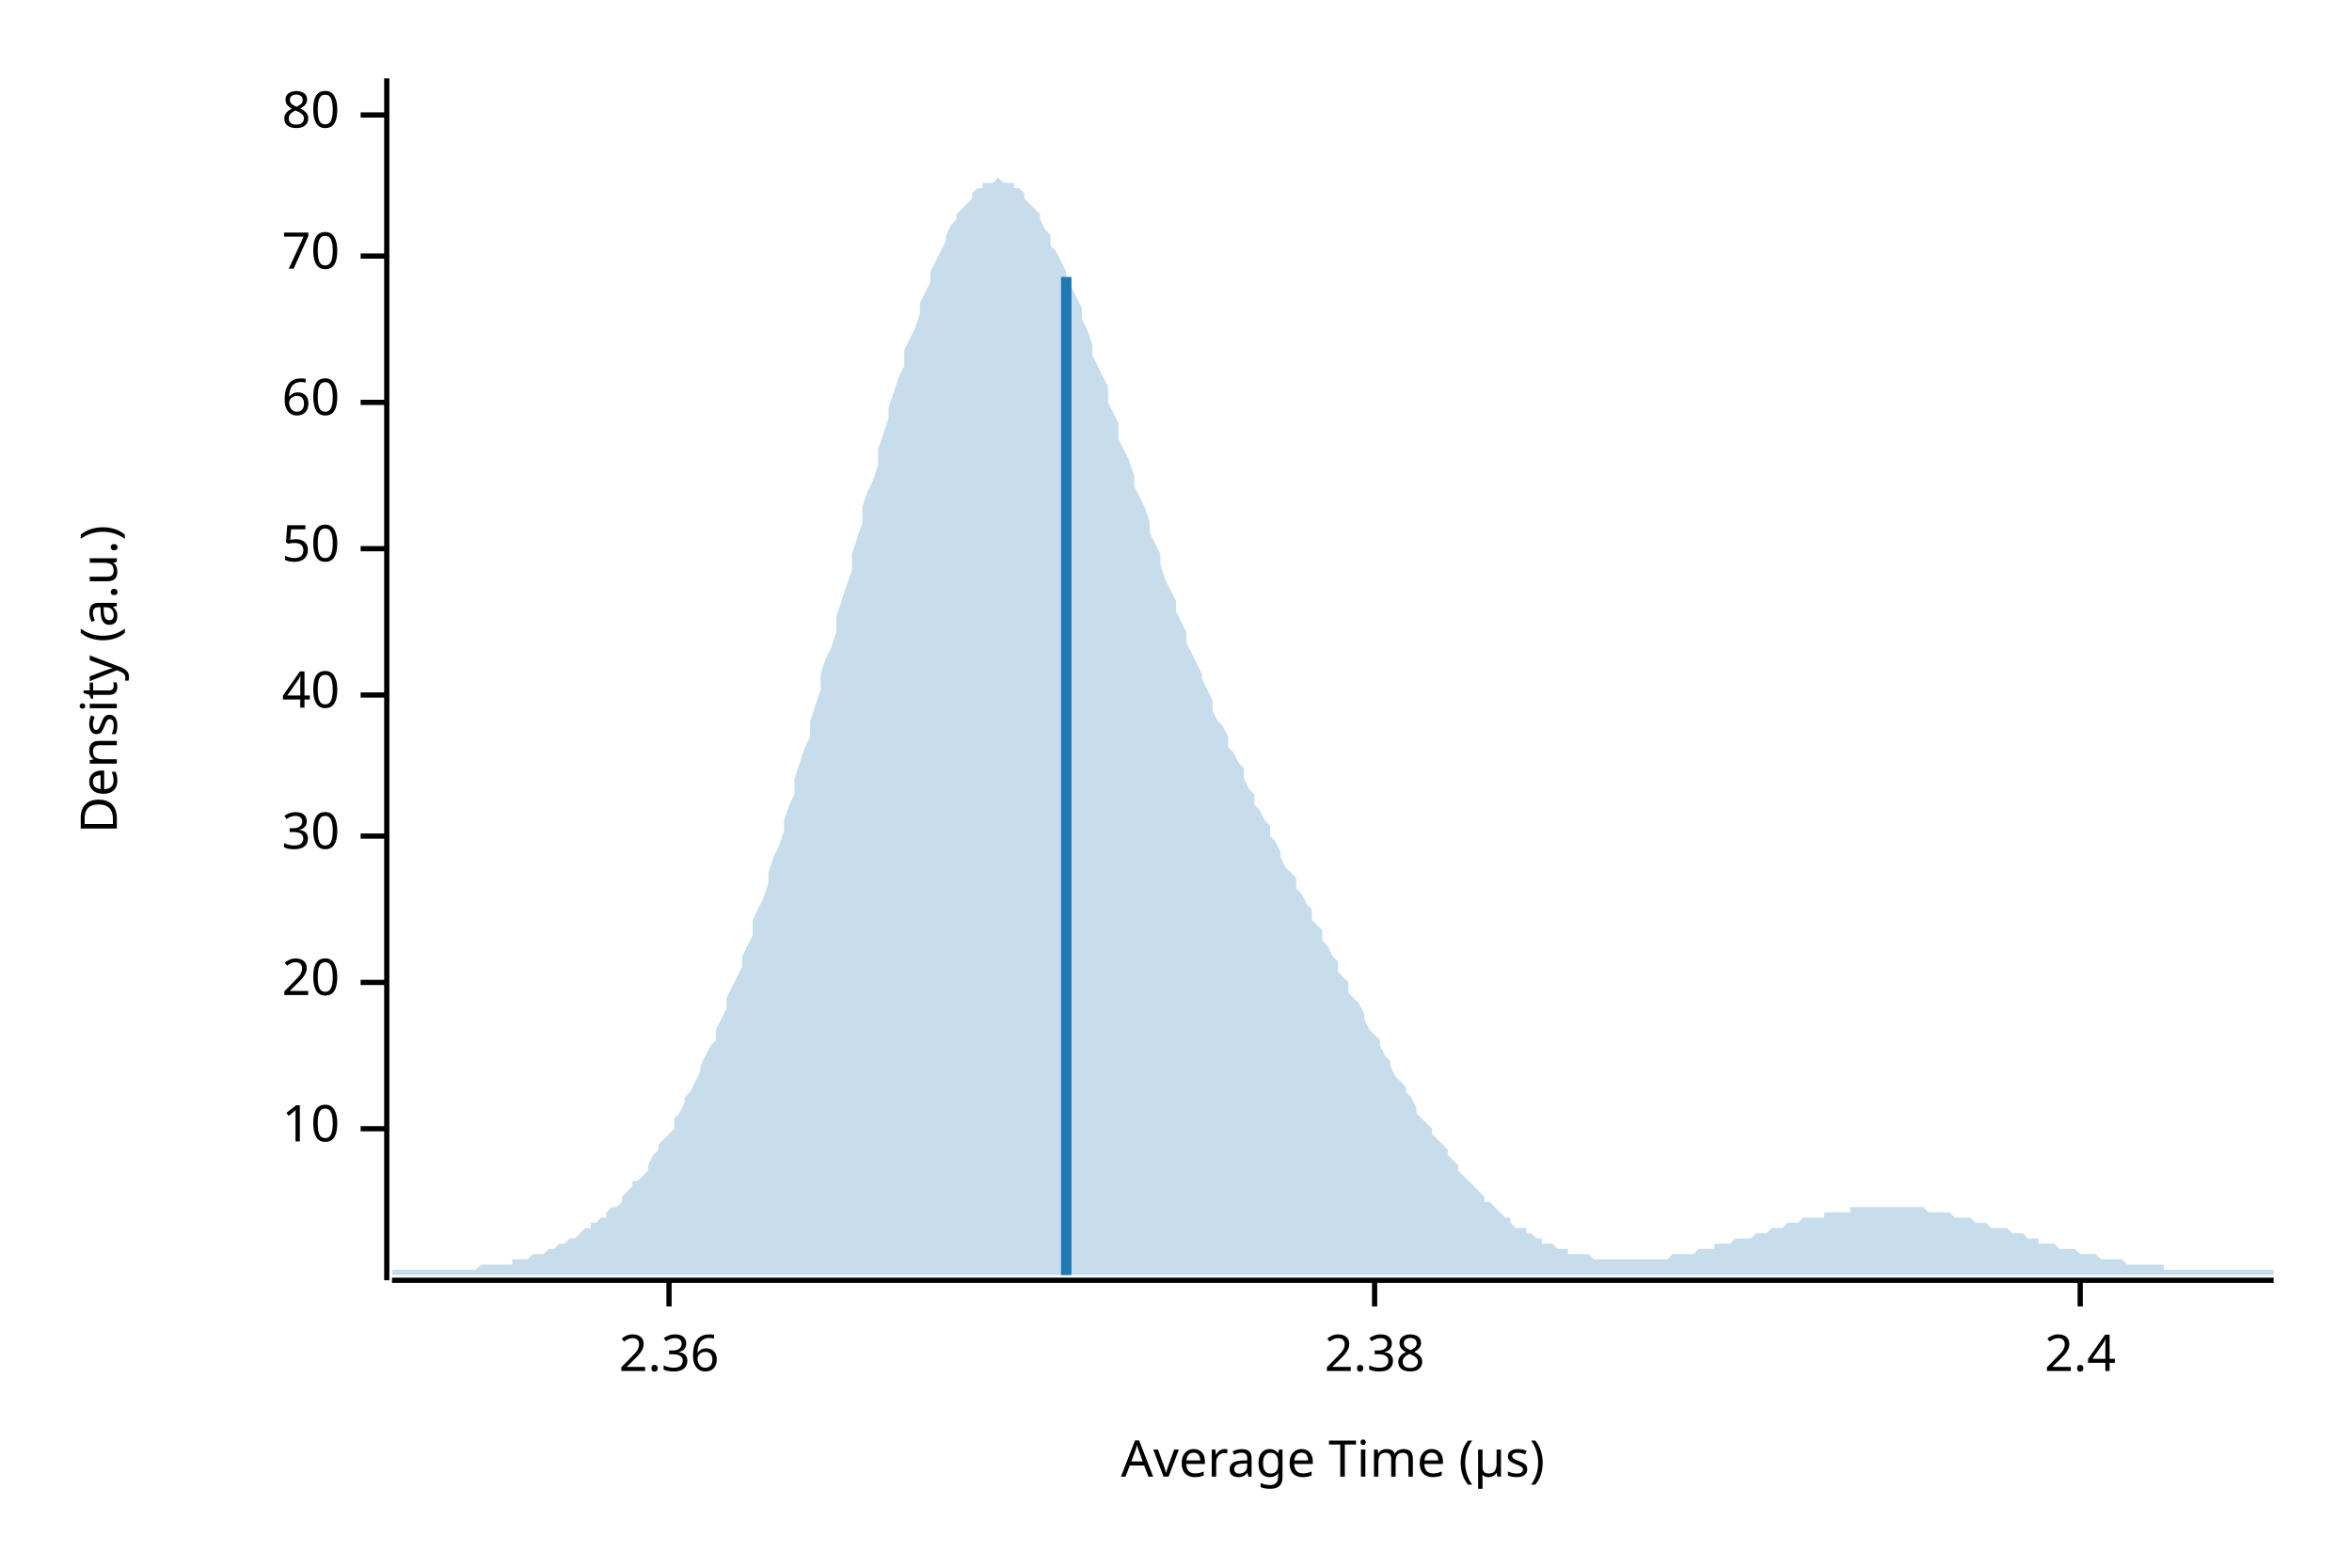
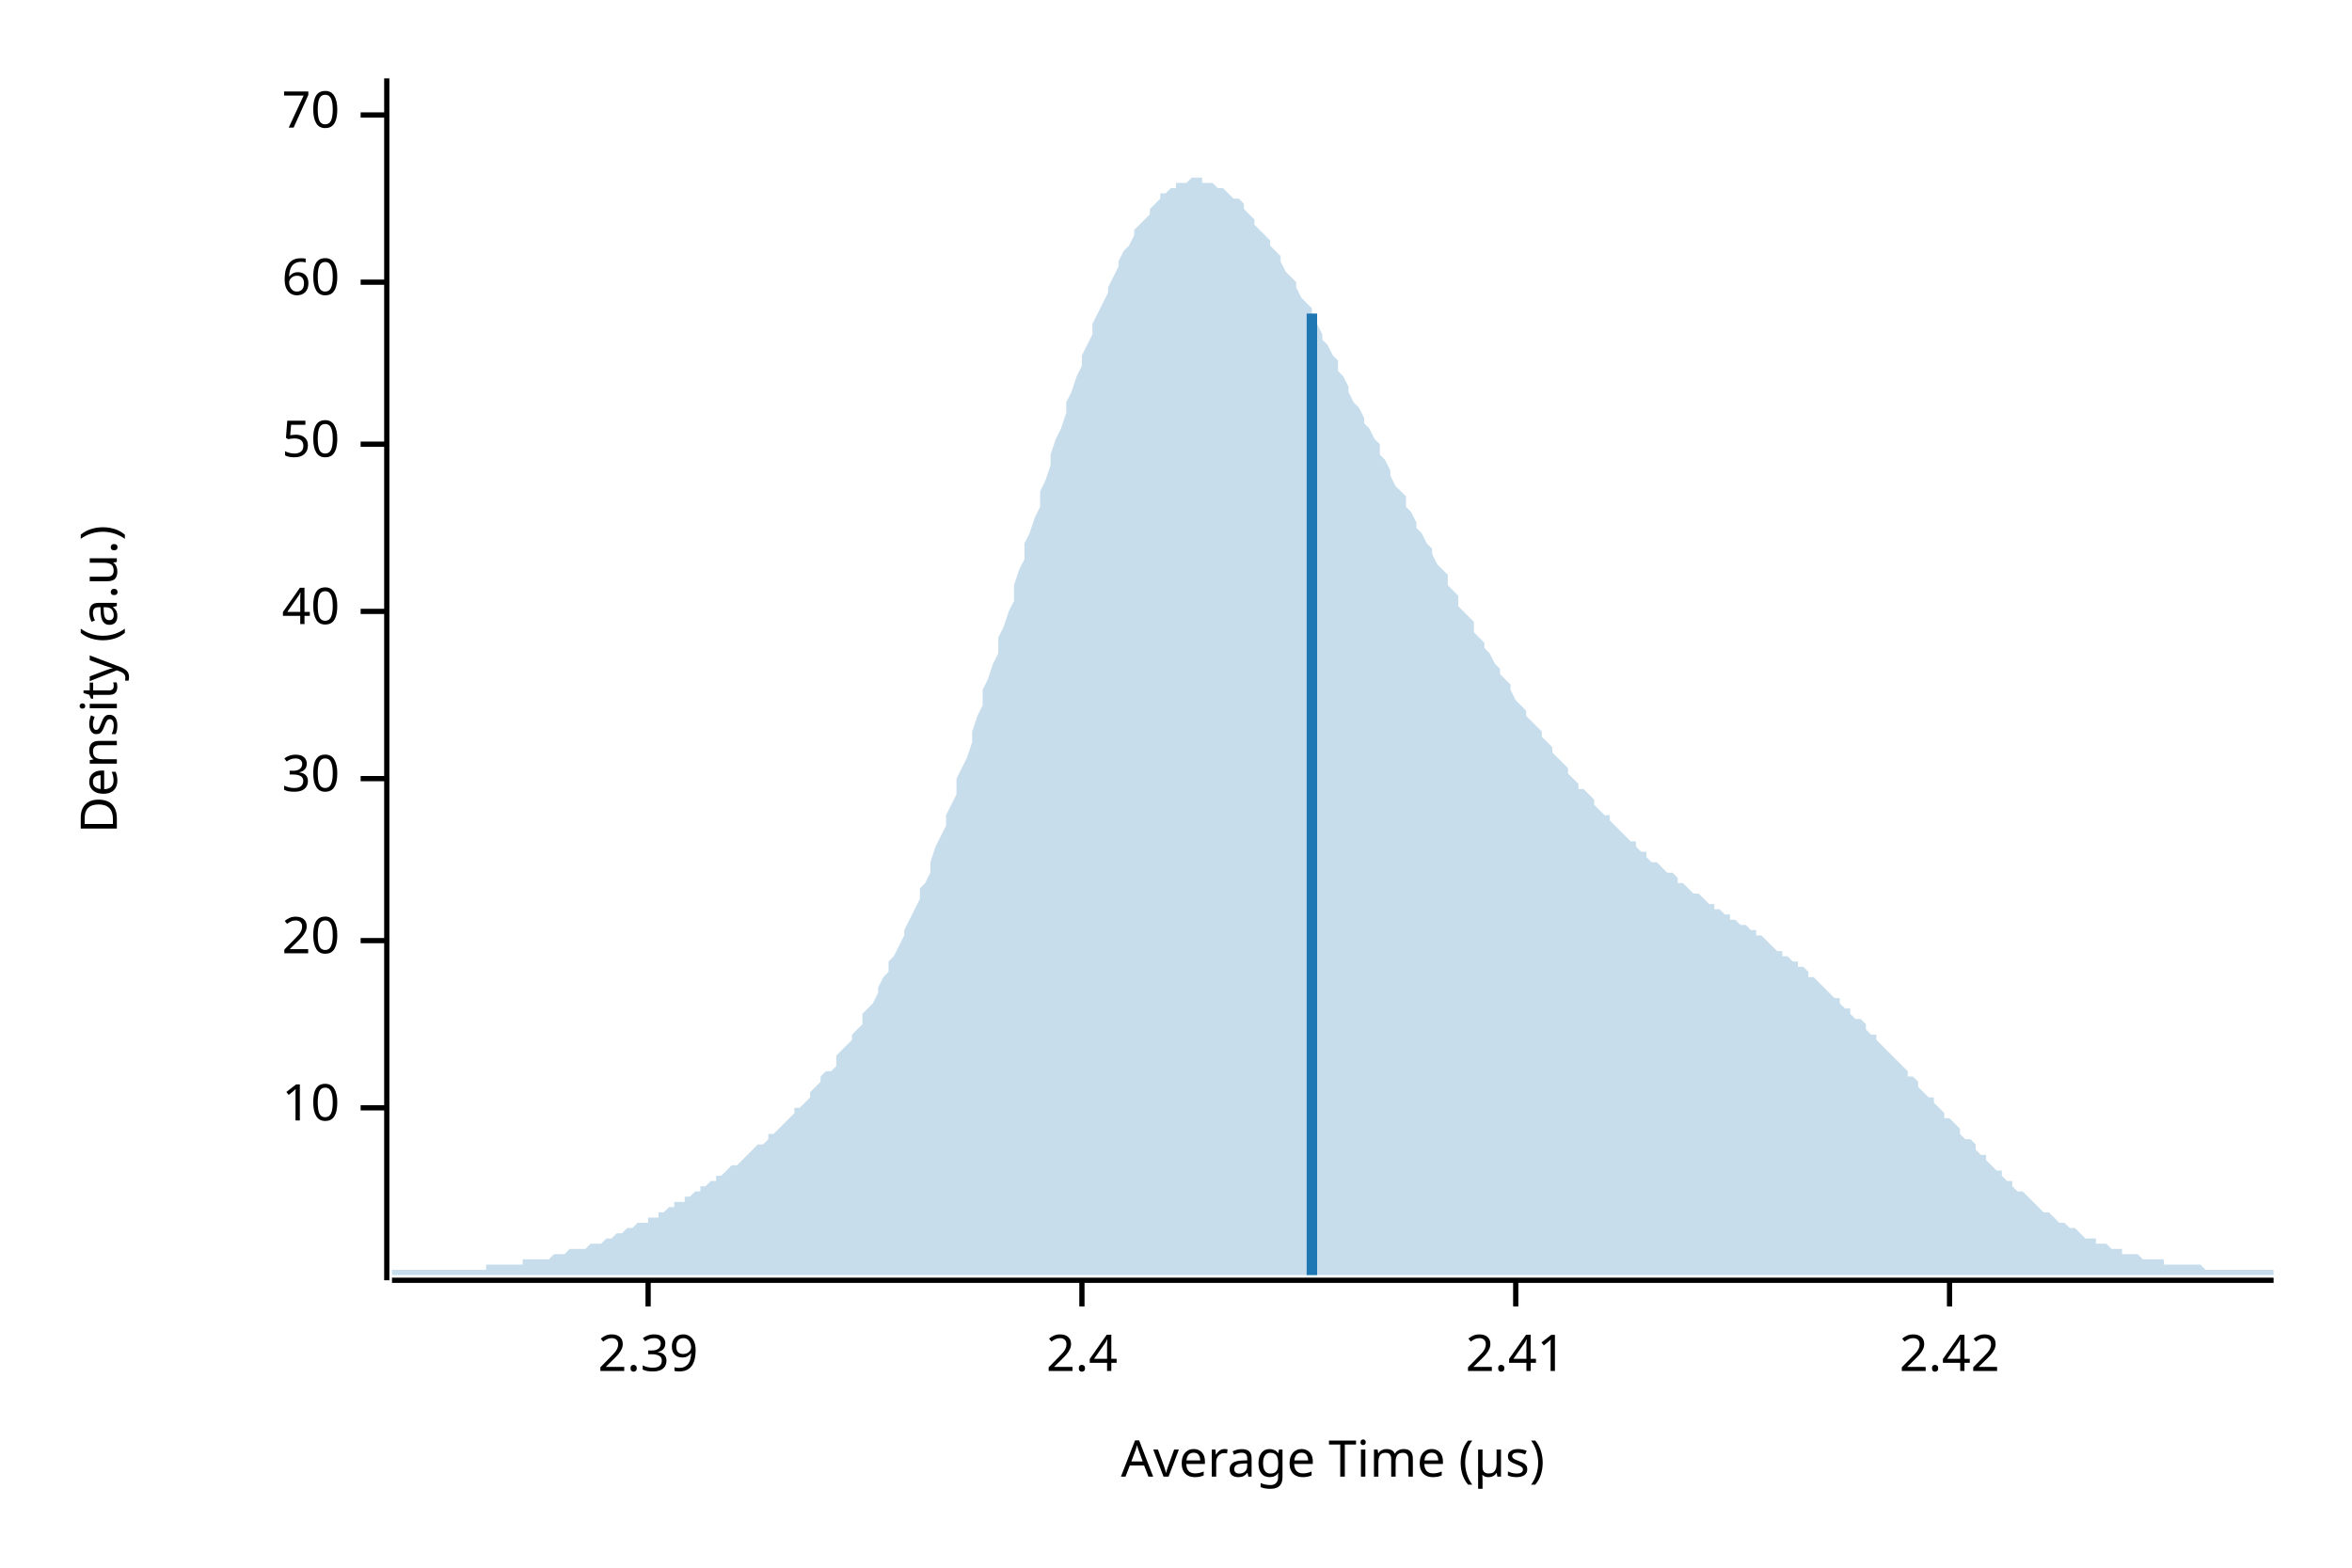
<svg xmlns="http://www.w3.org/2000/svg" width="450" height="300" viewBox="0 0 450 300">
  <text x="15" y="130" dy="0.76em" text-anchor="middle" font-family="sans-serif" font-size="9.677" opacity="1" fill="#000000" transform="rotate(270, 15, 130)">
Density (a.u.)
</text>
  <text x="255" y="285" dy="-0.5ex" text-anchor="middle" font-family="sans-serif" font-size="9.677" opacity="1" fill="#000000">
Average Time (µs)
</text>
  <polyline fill="none" opacity="1" stroke="#000000" stroke-width="1" points="74,15 74,245 " />
-   <text x="65" y="216" dy="0.5ex" text-anchor="end" font-family="sans-serif" font-size="9.677" opacity="1" fill="#000000">
+   <text x="65" y="212" dy="0.5ex" text-anchor="end" font-family="sans-serif" font-size="9.677" opacity="1" fill="#000000">
10
</text>
-   <polyline fill="none" opacity="1" stroke="#000000" stroke-width="1" points="69,216 74,216 " />
-   <text x="65" y="188" dy="0.5ex" text-anchor="end" font-family="sans-serif" font-size="9.677" opacity="1" fill="#000000">
+   <polyline fill="none" opacity="1" stroke="#000000" stroke-width="1" points="69,212 74,212 " />
+   <text x="65" y="180" dy="0.5ex" text-anchor="end" font-family="sans-serif" font-size="9.677" opacity="1" fill="#000000">
20
</text>
-   <polyline fill="none" opacity="1" stroke="#000000" stroke-width="1" points="69,188 74,188 " />
-   <text x="65" y="160" dy="0.5ex" text-anchor="end" font-family="sans-serif" font-size="9.677" opacity="1" fill="#000000">
+   <polyline fill="none" opacity="1" stroke="#000000" stroke-width="1" points="69,180 74,180 " />
+   <text x="65" y="149" dy="0.5ex" text-anchor="end" font-family="sans-serif" font-size="9.677" opacity="1" fill="#000000">
30
</text>
-   <polyline fill="none" opacity="1" stroke="#000000" stroke-width="1" points="69,160 74,160 " />
-   <text x="65" y="133" dy="0.5ex" text-anchor="end" font-family="sans-serif" font-size="9.677" opacity="1" fill="#000000">
+   <polyline fill="none" opacity="1" stroke="#000000" stroke-width="1" points="69,149 74,149 " />
+   <text x="65" y="117" dy="0.5ex" text-anchor="end" font-family="sans-serif" font-size="9.677" opacity="1" fill="#000000">
40
</text>
-   <polyline fill="none" opacity="1" stroke="#000000" stroke-width="1" points="69,133 74,133 " />
-   <text x="65" y="105" dy="0.5ex" text-anchor="end" font-family="sans-serif" font-size="9.677" opacity="1" fill="#000000">
+   <polyline fill="none" opacity="1" stroke="#000000" stroke-width="1" points="69,117 74,117 " />
+   <text x="65" y="85" dy="0.5ex" text-anchor="end" font-family="sans-serif" font-size="9.677" opacity="1" fill="#000000">
50
</text>
-   <polyline fill="none" opacity="1" stroke="#000000" stroke-width="1" points="69,105 74,105 " />
-   <text x="65" y="77" dy="0.5ex" text-anchor="end" font-family="sans-serif" font-size="9.677" opacity="1" fill="#000000">
+   <polyline fill="none" opacity="1" stroke="#000000" stroke-width="1" points="69,85 74,85 " />
+   <text x="65" y="54" dy="0.5ex" text-anchor="end" font-family="sans-serif" font-size="9.677" opacity="1" fill="#000000">
60
</text>
-   <polyline fill="none" opacity="1" stroke="#000000" stroke-width="1" points="69,77 74,77 " />
-   <text x="65" y="49" dy="0.5ex" text-anchor="end" font-family="sans-serif" font-size="9.677" opacity="1" fill="#000000">
+   <polyline fill="none" opacity="1" stroke="#000000" stroke-width="1" points="69,54 74,54 " />
+   <text x="65" y="22" dy="0.5ex" text-anchor="end" font-family="sans-serif" font-size="9.677" opacity="1" fill="#000000">
70
- </text>
-   <polyline fill="none" opacity="1" stroke="#000000" stroke-width="1" points="69,49 74,49 " />
-   <text x="65" y="22" dy="0.5ex" text-anchor="end" font-family="sans-serif" font-size="9.677" opacity="1" fill="#000000">
- 80
</text>
  <polyline fill="none" opacity="1" stroke="#000000" stroke-width="1" points="69,22 74,22 " />
  <polyline fill="none" opacity="1" stroke="#000000" stroke-width="1" points="75,245 435,245 " />
-   <text x="128" y="255" dy="0.76em" text-anchor="middle" font-family="sans-serif" font-size="9.677" opacity="1" fill="#000000">
- 2.36
+   <text x="124" y="255" dy="0.76em" text-anchor="middle" font-family="sans-serif" font-size="9.677" opacity="1" fill="#000000">
+ 2.39
</text>
-   <polyline fill="none" opacity="1" stroke="#000000" stroke-width="1" points="128,245 128,250 " />
-   <text x="263" y="255" dy="0.76em" text-anchor="middle" font-family="sans-serif" font-size="9.677" opacity="1" fill="#000000">
- 2.38
- </text>
-   <polyline fill="none" opacity="1" stroke="#000000" stroke-width="1" points="263,245 263,250 " />
-   <text x="398" y="255" dy="0.76em" text-anchor="middle" font-family="sans-serif" font-size="9.677" opacity="1" fill="#000000">
+   <polyline fill="none" opacity="1" stroke="#000000" stroke-width="1" points="124,245 124,250 " />
+   <text x="207" y="255" dy="0.76em" text-anchor="middle" font-family="sans-serif" font-size="9.677" opacity="1" fill="#000000">
2.4
</text>
-   <polyline fill="none" opacity="1" stroke="#000000" stroke-width="1" points="398,245 398,250 " />
-   <polygon opacity="0.25" fill="#1F78B4" points="75,243 75,243 76,243 77,243 77,243 78,243 79,243 80,243 80,243 81,243 82,243 82,243 83,243 84,243 85,243 85,243 86,243 87,243 87,243 88,243 89,243 90,243 90,243 91,243 92,242 93,242 93,242 94,242 95,242 95,242 96,242 97,242 98,242 98,241 99,241 100,241 100,241 101,241 102,240 103,240 103,240 104,240 105,239 106,239 106,239 107,238 108,238 108,238 109,237 110,237 111,236 111,236 112,235 113,235 113,234 114,234 115,233 116,233 116,232 117,231 118,231 119,230 119,229 120,228 121,227 121,226 122,226 123,225 124,224 124,223 125,221 126,220 126,219 127,218 128,217 129,216 129,214 130,213 131,211 131,210 132,209 133,207 134,205 134,204 135,202 136,200 137,199 137,197 138,195 139,193 139,191 140,189 141,187 142,185 142,183 143,181 144,179 144,176 145,174 146,172 147,169 147,167 148,164 149,162 150,159 150,157 151,154 152,152 152,149 153,146 154,143 155,141 155,138 156,135 157,132 157,129 158,126 159,124 160,121 160,118 161,115 162,112 163,109 163,106 164,103 165,100 165,97 166,94 167,92 168,89 168,86 169,83 170,80 170,78 171,75 172,72 173,70 173,67 174,65 175,63 176,60 176,58 177,56 178,54 178,52 179,50 180,48 181,46 181,45 182,43 183,42 183,41 184,40 185,39 186,38 186,37 187,36 188,36 188,35 189,35 190,35 191,34 191,34 192,35 193,35 194,35 194,36 195,36 196,37 196,38 197,39 198,40 199,41 199,42 200,44 201,45 201,47 202,48 203,50 204,52 204,54 205,55 206,57 207,59 207,61 208,63 209,66 209,68 210,70 211,72 212,74 212,77 213,79 214,81 214,84 215,86 216,88 217,91 217,93 218,95 219,97 220,100 220,102 221,104 222,106 222,108 223,111 224,113 225,115 225,117 226,119 227,121 227,123 228,125 229,127 230,129 230,130 231,132 232,134 232,136 233,138 234,139 235,141 235,143 236,144 237,146 238,147 238,149 239,151 240,152 240,154 241,155 242,157 243,158 243,160 244,161 245,163 245,164 246,166 247,167 248,168 248,170 249,171 250,173 251,174 251,176 252,177 253,178 253,180 254,181 255,183 256,184 256,186 257,187 258,188 258,190 259,191 260,192 261,194 261,195 262,197 263,198 264,199 264,200 265,202 266,203 266,204 267,206 268,207 269,208 269,209 270,210 271,212 271,213 272,214 273,215 274,216 274,217 275,218 276,219 277,220 277,221 278,222 279,223 279,224 280,225 281,226 282,227 282,227 283,228 284,229 284,230 285,230 286,231 287,232 287,232 288,233 289,233 289,234 290,235 291,235 292,235 292,236 293,236 294,237 295,237 295,238 296,238 297,238 297,238 298,239 299,239 300,239 300,240 301,240 302,240 302,240 303,240 304,240 305,241 305,241 306,241 307,241 308,241 308,241 309,241 310,241 310,241 311,241 312,241 313,241 313,241 314,241 315,241 315,241 316,241 317,241 318,241 318,241 319,241 320,240 321,240 321,240 322,240 323,240 323,240 324,240 325,239 326,239 326,239 327,239 328,239 328,238 329,238 330,238 331,238 331,238 332,237 333,237 333,237 334,237 335,237 336,236 336,236 337,236 338,236 339,235 339,235 340,235 341,235 341,235 342,234 343,234 344,234 344,234 345,233 346,233 346,233 347,233 348,233 349,233 349,232 350,232 351,232 352,232 352,232 353,232 354,232 354,231 355,231 356,231 357,231 357,231 358,231 359,231 359,231 360,231 361,231 362,231 362,231 363,231 364,231 365,231 365,231 366,231 367,231 367,231 368,231 369,232 370,232 370,232 371,232 372,232 372,232 373,232 374,233 375,233 375,233 376,233 377,233 378,234 378,234 379,234 380,234 380,234 381,235 382,235 383,235 383,235 384,235 385,236 385,236 386,236 387,236 388,237 388,237 389,237 390,237 390,238 391,238 392,238 393,238 393,238 394,239 395,239 396,239 396,239 397,239 398,240 398,240 399,240 400,240 401,240 401,240 402,241 403,241 403,241 404,241 405,241 406,241 406,241 407,242 408,242 409,242 409,242 410,242 411,242 411,242 412,242 413,242 414,242 414,243 415,243 416,243 416,243 417,243 418,243 419,243 419,243 420,243 421,243 422,243 422,243 423,243 424,243 424,243 425,243 426,243 427,243 427,243 428,243 429,243 429,243 430,243 431,243 432,243 432,243 433,243 434,243 435,243 435,244 75,244 " />
-   <polyline fill="none" opacity="1" stroke="#1F78B4" stroke-width="2" points="204,244 204,53 " />
+   <polyline fill="none" opacity="1" stroke="#000000" stroke-width="1" points="207,245 207,250 " />
+   <text x="290" y="255" dy="0.76em" text-anchor="middle" font-family="sans-serif" font-size="9.677" opacity="1" fill="#000000">
+ 2.41
+ </text>
+   <polyline fill="none" opacity="1" stroke="#000000" stroke-width="1" points="290,245 290,250 " />
+   <text x="373" y="255" dy="0.76em" text-anchor="middle" font-family="sans-serif" font-size="9.677" opacity="1" fill="#000000">
+ 2.42
+ </text>
+   <polyline fill="none" opacity="1" stroke="#000000" stroke-width="1" points="373,245 373,250 " />
+   <polygon opacity="0.25" fill="#1F78B4" points="75,243 75,243 76,243 77,243 77,243 78,243 79,243 80,243 80,243 81,243 82,243 82,243 83,243 84,243 85,243 85,243 86,243 87,243 87,243 88,243 89,243 90,243 90,243 91,243 92,243 93,243 93,242 94,242 95,242 95,242 96,242 97,242 98,242 98,242 99,242 100,242 100,241 101,241 102,241 103,241 103,241 104,241 105,241 106,240 106,240 107,240 108,240 108,240 109,239 110,239 111,239 111,239 112,239 113,238 113,238 114,238 115,238 116,237 116,237 117,237 118,236 119,236 119,236 120,235 121,235 121,235 122,234 123,234 124,234 124,233 125,233 126,233 126,232 127,232 128,231 129,231 129,230 130,230 131,230 131,229 132,229 133,228 134,228 134,227 135,227 136,226 137,226 137,225 138,225 139,224 139,224 140,223 141,223 142,222 142,222 143,221 144,220 144,220 145,219 146,219 147,218 147,217 148,217 149,216 150,215 150,215 151,214 152,213 152,212 153,212 154,211 155,210 155,209 156,208 157,207 157,206 158,205 159,205 160,204 160,202 161,201 162,200 163,199 163,198 164,197 165,196 165,194 166,193 167,192 168,190 168,189 169,187 170,186 170,184 171,183 172,181 173,179 173,178 174,176 175,174 176,172 176,170 177,169 178,167 178,165 179,162 180,160 181,158 181,156 182,154 183,152 183,149 184,147 185,145 186,142 186,140 187,137 188,135 188,132 189,130 190,127 191,125 191,122 192,120 193,117 194,115 194,112 195,109 196,107 196,104 197,102 198,99 199,97 199,94 200,92 201,89 201,87 202,84 203,82 204,79 204,77 205,75 206,72 207,70 207,68 208,66 209,64 209,62 210,60 211,58 212,56 212,55 213,53 214,51 214,50 215,48 216,47 217,45 217,44 218,43 219,42 220,41 220,40 221,39 222,38 222,37 223,37 224,36 225,36 225,35 226,35 227,35 227,35 228,34 229,34 230,34 230,35 231,35 232,35 232,35 233,36 234,36 235,37 235,37 236,38 237,38 238,39 238,40 239,41 240,42 240,43 241,44 242,45 243,46 243,47 244,48 245,49 245,50 246,52 247,53 248,54 248,55 249,57 250,58 251,59 251,61 252,62 253,64 253,65 254,66 255,68 256,69 256,71 257,72 258,74 258,75 259,77 260,78 261,80 261,81 262,82 263,84 264,85 264,87 265,88 266,90 266,91 267,93 268,94 269,95 269,97 270,98 271,100 271,101 272,102 273,104 274,105 274,106 275,108 276,109 277,110 277,112 278,113 279,114 279,116 280,117 281,118 282,119 282,121 283,122 284,123 284,124 285,125 286,127 287,128 287,129 288,130 289,131 289,132 290,134 291,135 292,136 292,137 293,138 294,139 295,140 295,141 296,142 297,143 297,144 298,145 299,146 300,147 300,148 301,149 302,150 302,151 303,151 304,152 305,153 305,154 306,155 307,156 308,156 308,157 309,158 310,159 310,159 311,160 312,161 313,161 313,162 314,163 315,163 315,164 316,165 317,165 318,166 318,166 319,167 320,167 321,168 321,169 322,169 323,170 323,170 324,171 325,171 326,172 326,172 327,173 328,173 328,174 329,174 330,175 331,175 331,176 332,176 333,177 333,177 334,177 335,178 336,178 336,179 337,179 338,180 339,181 339,181 340,182 341,182 341,183 342,183 343,184 344,184 344,185 345,185 346,186 346,187 347,187 348,188 349,189 349,189 350,190 351,191 352,191 352,192 353,193 354,193 354,194 355,195 356,195 357,196 357,197 358,198 359,198 359,199 360,200 361,201 362,202 362,202 363,203 364,204 365,205 365,206 366,206 367,207 367,208 368,209 369,210 370,210 370,211 371,212 372,213 372,214 373,214 374,215 375,216 375,217 376,218 377,218 378,219 378,220 379,221 380,221 380,222 381,223 382,224 383,224 383,225 384,226 385,226 385,227 386,228 387,228 388,229 388,229 389,230 390,231 390,231 391,232 392,232 393,233 393,233 394,234 395,234 396,235 396,235 397,235 398,236 398,236 399,237 400,237 401,237 401,238 402,238 403,238 403,238 404,239 405,239 406,239 406,240 407,240 408,240 409,240 409,240 410,241 411,241 411,241 412,241 413,241 414,241 414,242 415,242 416,242 416,242 417,242 418,242 419,242 419,242 420,242 421,242 422,243 422,243 423,243 424,243 424,243 425,243 426,243 427,243 427,243 428,243 429,243 429,243 430,243 431,243 432,243 432,243 433,243 434,243 435,243 435,244 75,244 " />
+   <polyline fill="none" opacity="1" stroke="#1F78B4" stroke-width="2" points="251,244 251,60 " />
</svg>
